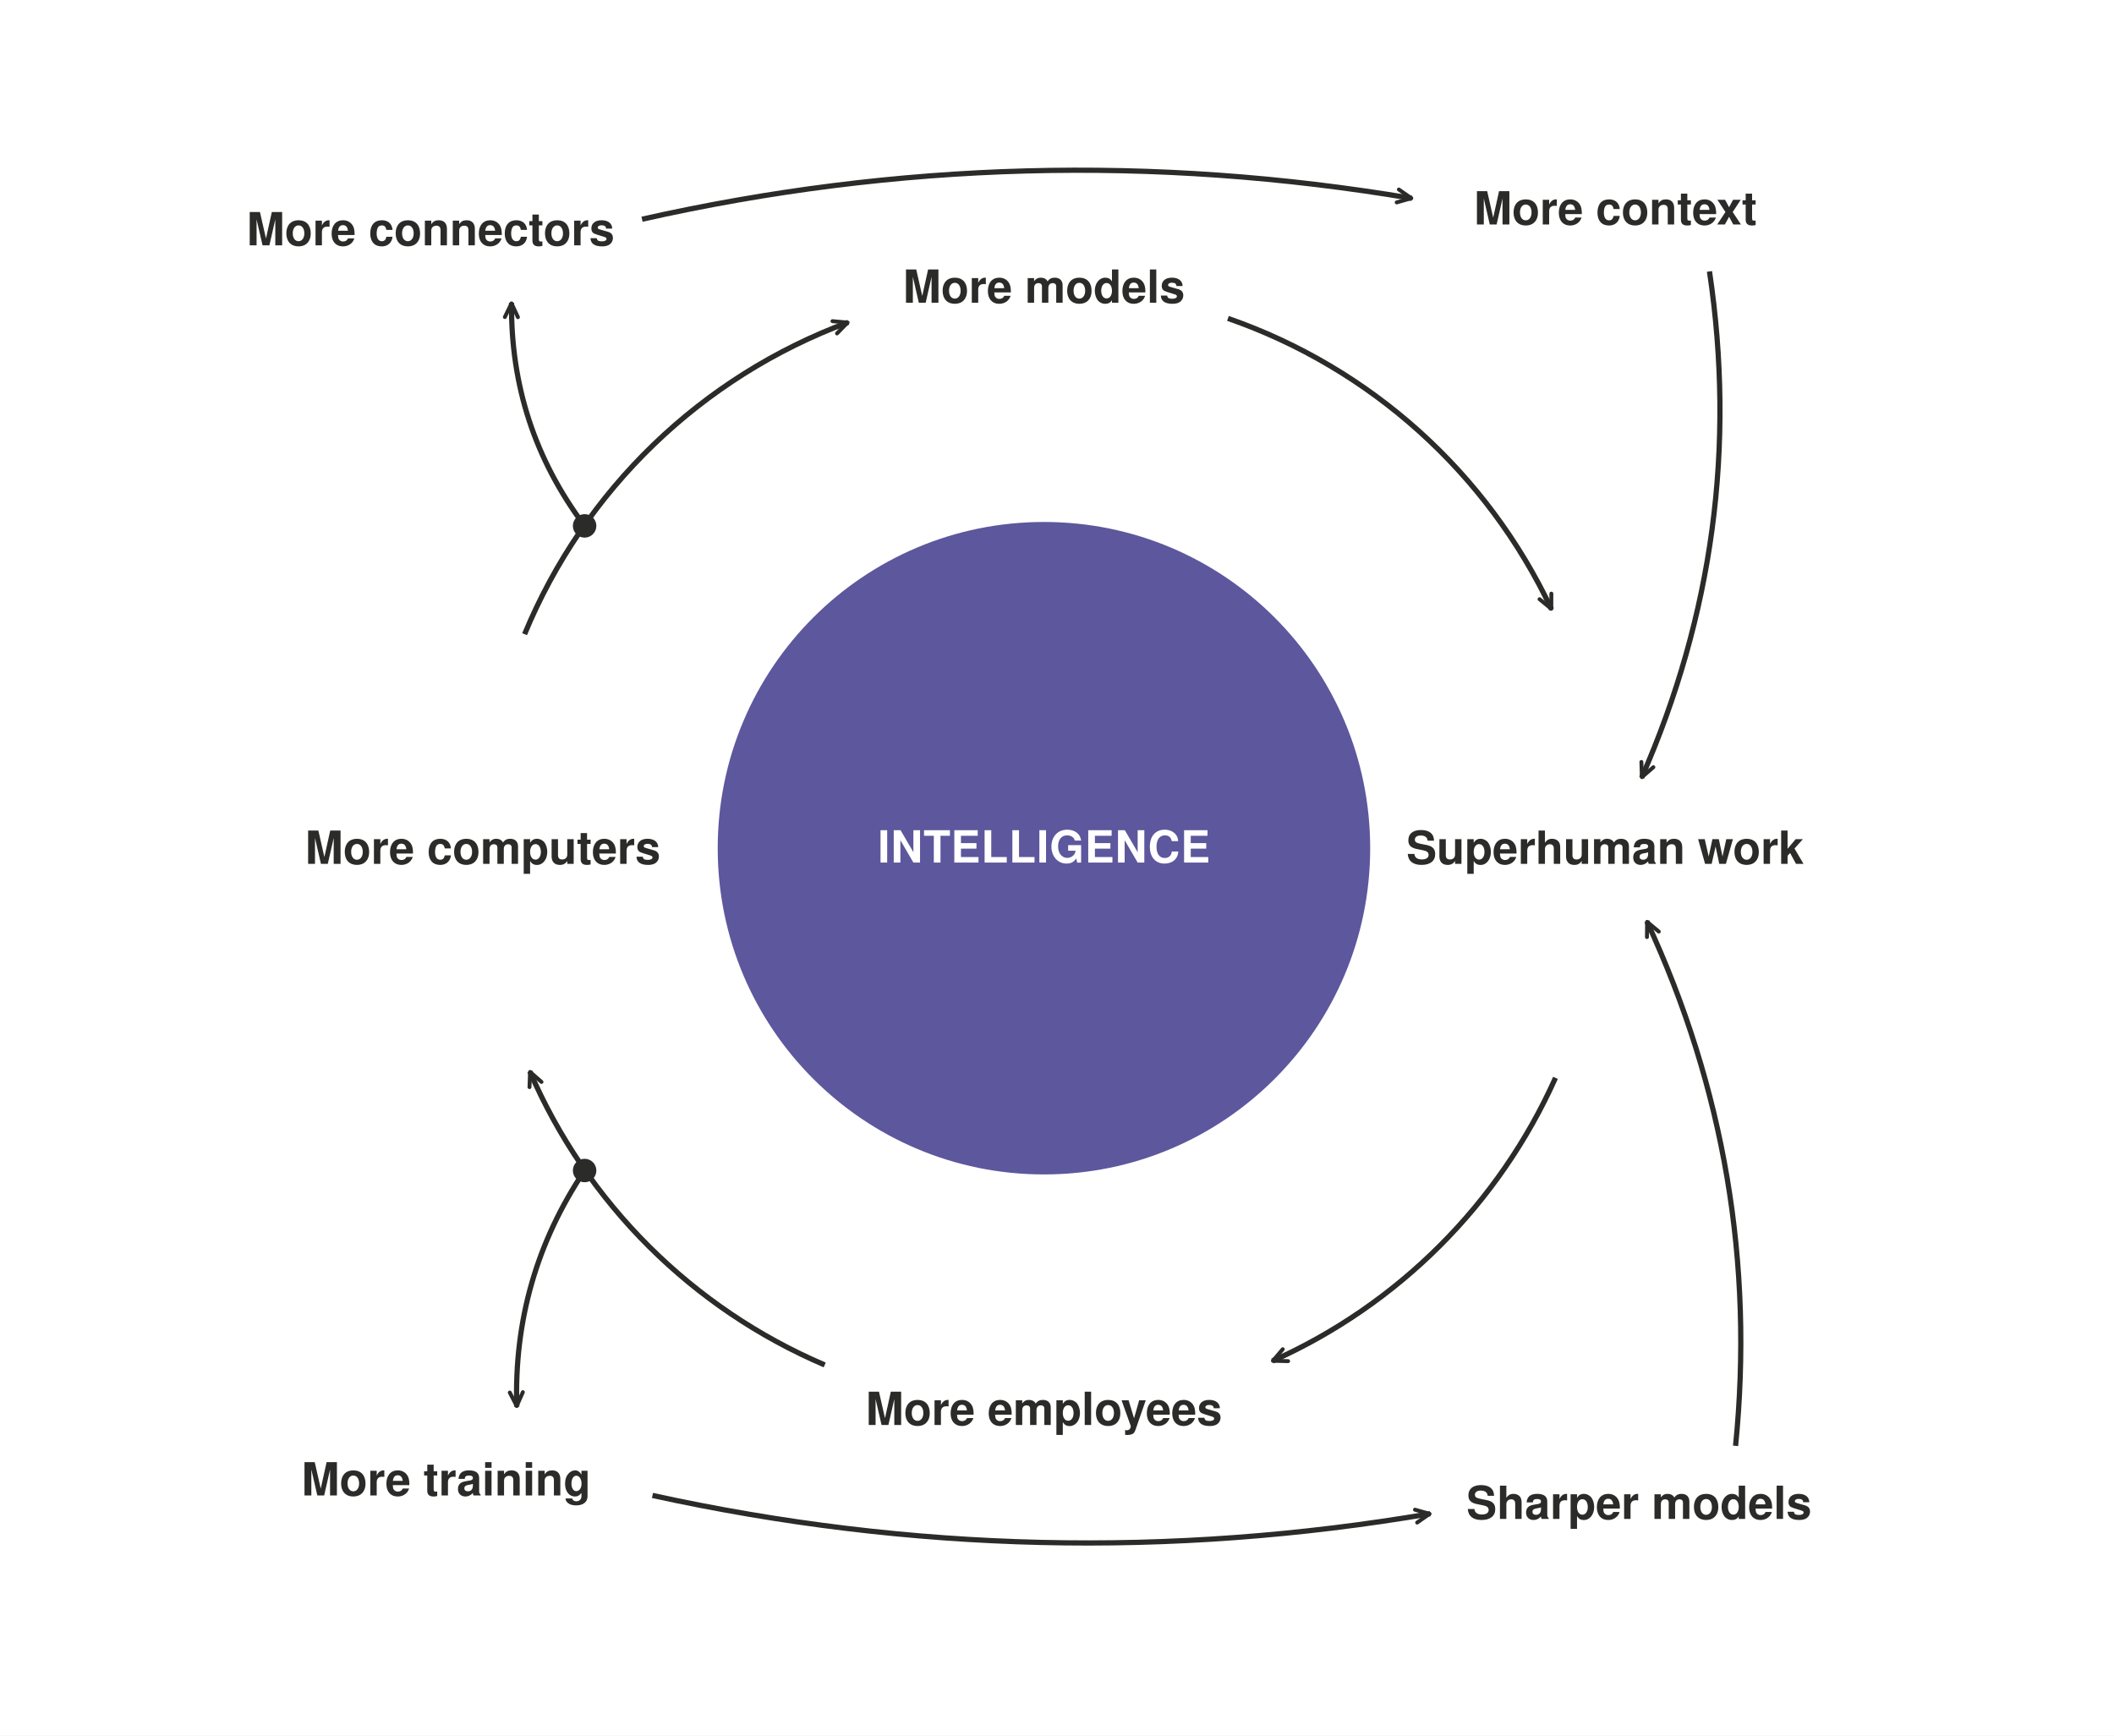
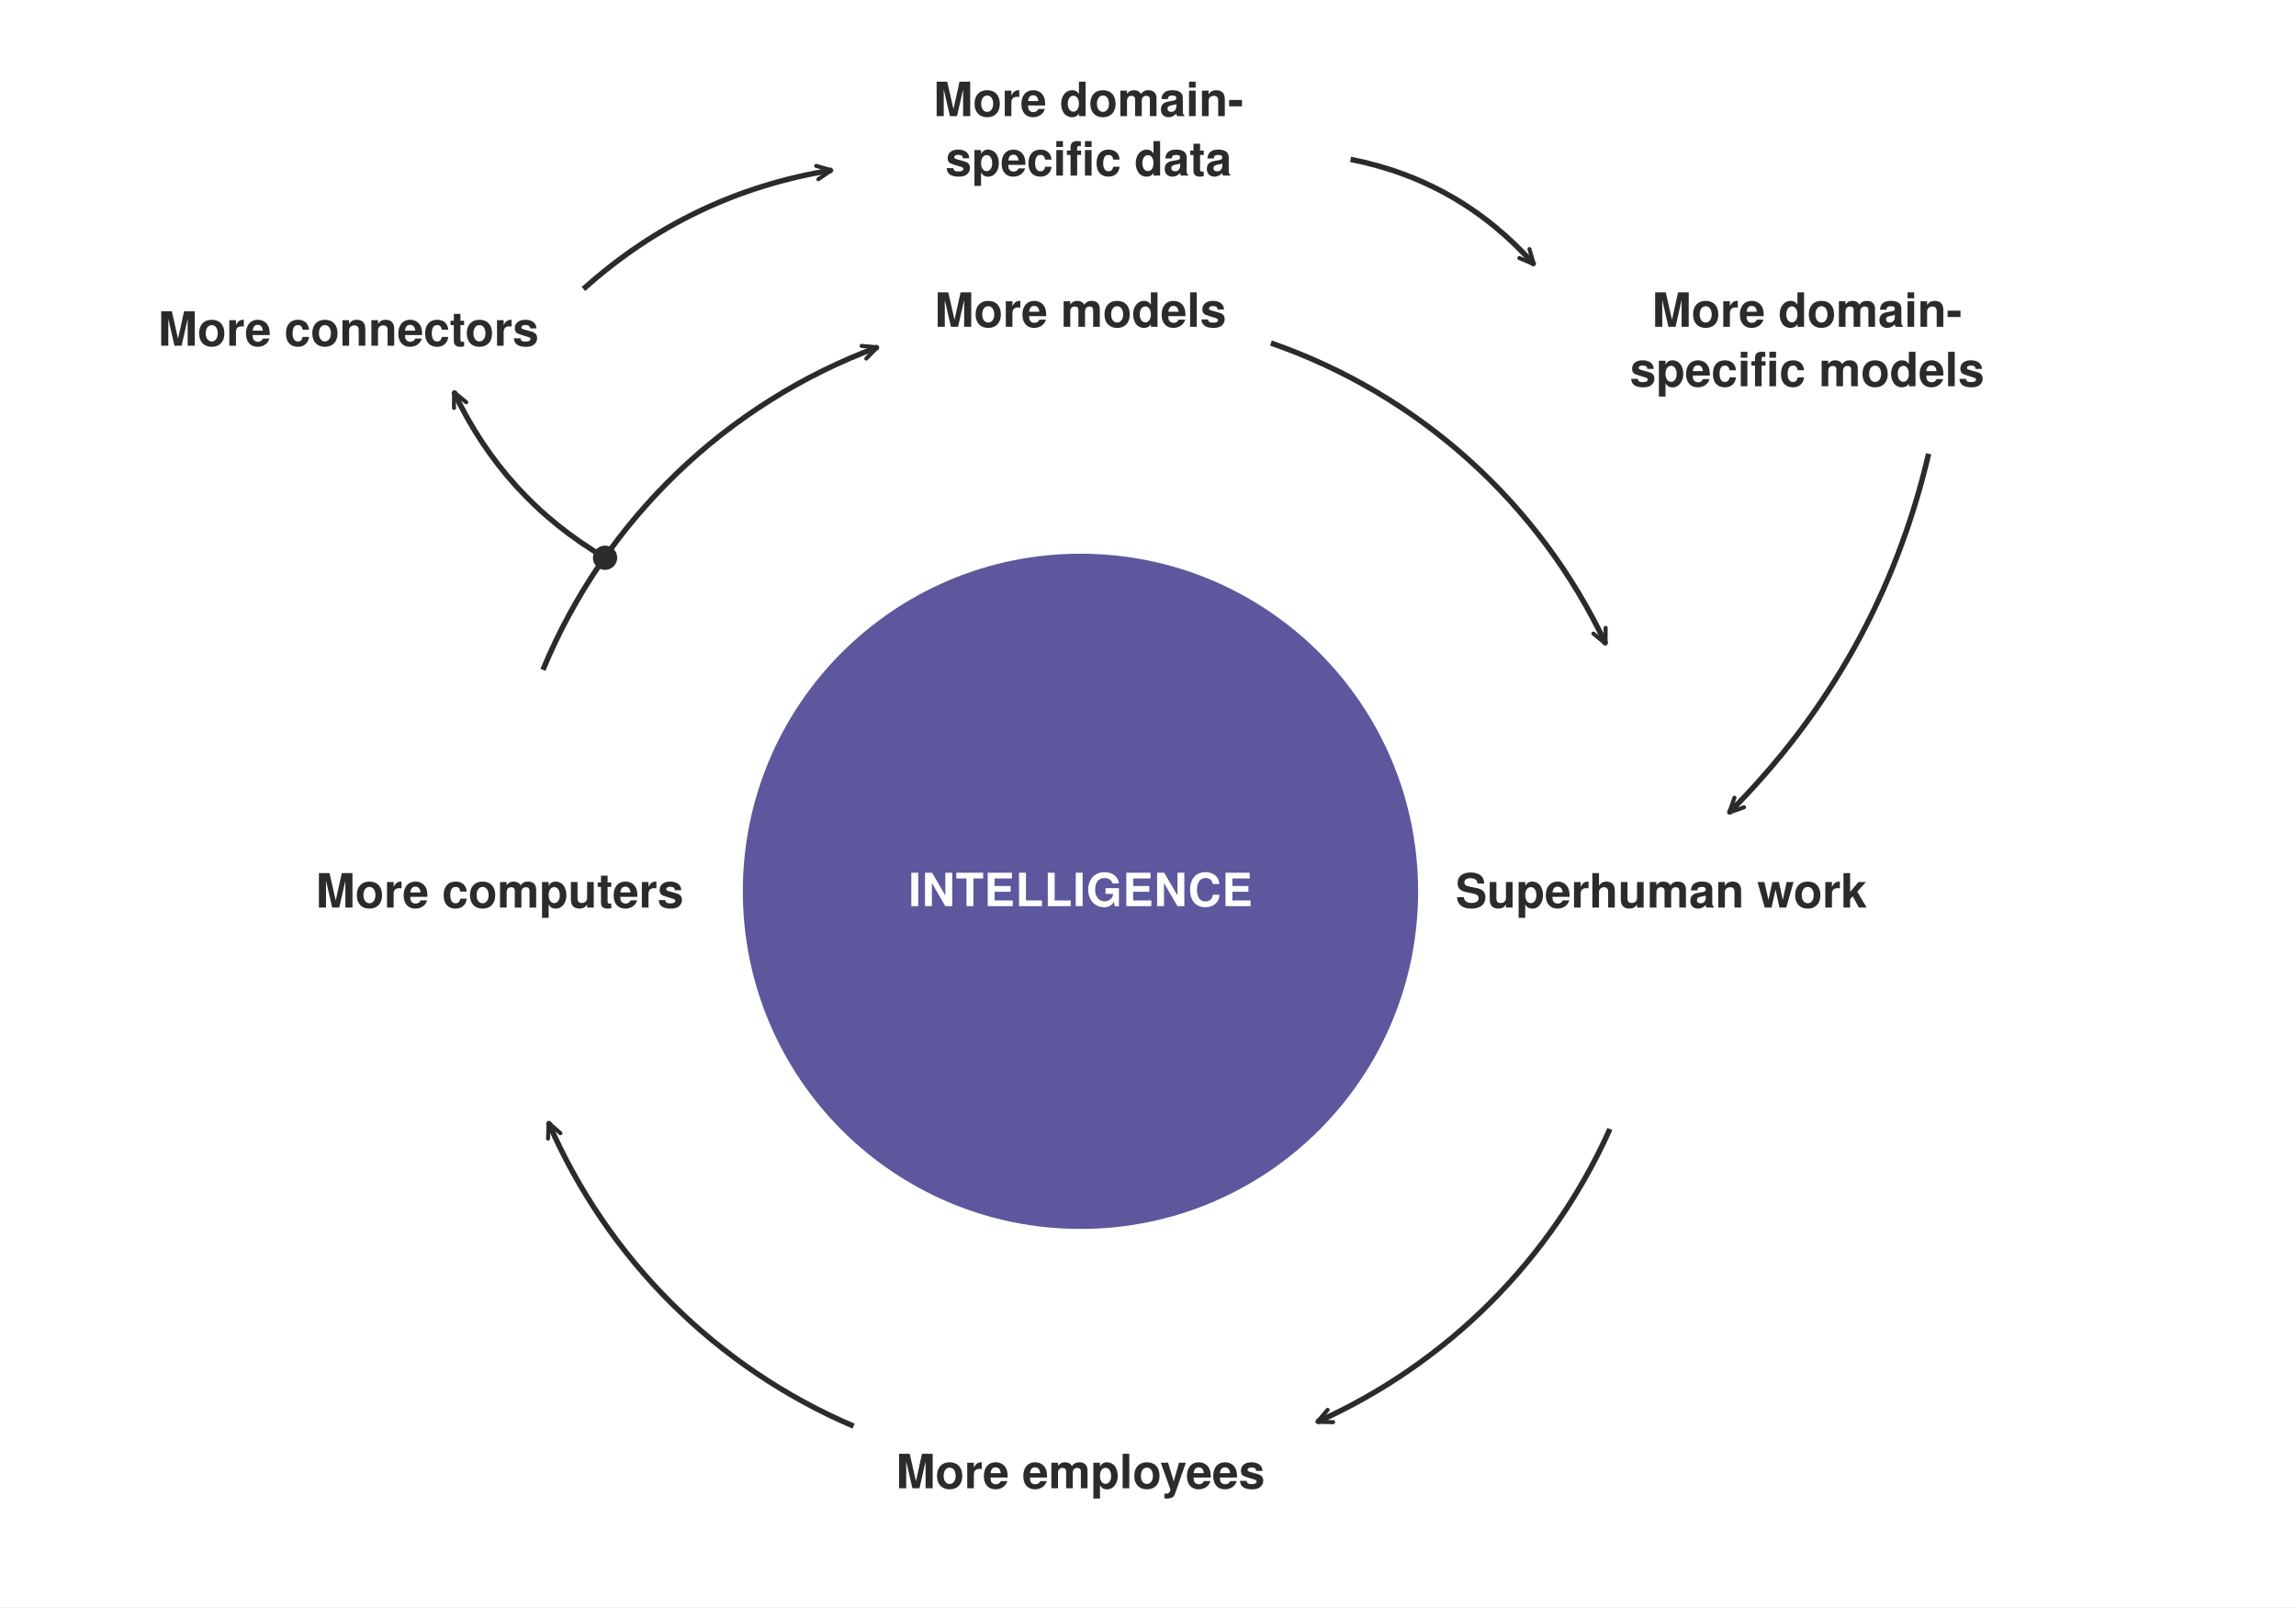
- <svg xmlns="http://www.w3.org/2000/svg" viewBox="0 0 1620 1330" font-family="Avenir Next, Nunito, Segoe UI, Helvetica, Arial, sans-serif">
+ <svg xmlns="http://www.w3.org/2000/svg" viewBox="0 0 1700 1190" font-family="Avenir Next, Nunito, Segoe UI, Helvetica, Arial, sans-serif">
  <defs>
    <marker id="ha" markerWidth="14" markerHeight="14" refX="11" refY="5" orient="auto" markerUnits="userSpaceOnUse">
      <path d="M1.5 1 L10 5 L1.5 9" fill="none" stroke="#a1a099" stroke-width="1.9" stroke-linecap="round" stroke-linejoin="round" />
    </marker>
    <marker id="Ha" markerWidth="19" markerHeight="19" refX="13" refY="6.5" orient="auto" markerUnits="userSpaceOnUse">
      <path d="M2 1.5 L12.5 6.5 L2 11.5" fill="none" stroke="#a1a099" stroke-width="3" stroke-linecap="round" stroke-linejoin="round" />
    </marker>
    <marker id="hg" markerWidth="14" markerHeight="14" refX="11" refY="5" orient="auto" markerUnits="userSpaceOnUse">
      <path d="M1.5 1 L10 5 L1.5 9" fill="none" stroke="#5a912f" stroke-width="1.9" stroke-linecap="round" stroke-linejoin="round" />
    </marker>
    <marker id="Hg" markerWidth="19" markerHeight="19" refX="13" refY="6.5" orient="auto" markerUnits="userSpaceOnUse">
      <path d="M2 1.5 L12.5 6.5 L2 11.5" fill="none" stroke="#5a912f" stroke-width="3" stroke-linecap="round" stroke-linejoin="round" />
    </marker>
    <marker id="hp" markerWidth="14" markerHeight="14" refX="11" refY="5" orient="auto" markerUnits="userSpaceOnUse">
      <path d="M1.5 1 L10 5 L1.5 9" fill="none" stroke="#5d579d" stroke-width="1.9" stroke-linecap="round" stroke-linejoin="round" />
    </marker>
    <marker id="Hp" markerWidth="19" markerHeight="19" refX="13" refY="6.5" orient="auto" markerUnits="userSpaceOnUse">
      <path d="M2 1.5 L12.5 6.5 L2 11.5" fill="none" stroke="#5d579d" stroke-width="3" stroke-linecap="round" stroke-linejoin="round" />
    </marker>
    <marker id="hc" markerWidth="14" markerHeight="14" refX="11" refY="5" orient="auto" markerUnits="userSpaceOnUse">
      <path d="M1.5 1 L10 5 L1.5 9" fill="none" stroke="#ad5130" stroke-width="1.9" stroke-linecap="round" stroke-linejoin="round" />
    </marker>
    <marker id="Hc" markerWidth="19" markerHeight="19" refX="13" refY="6.5" orient="auto" markerUnits="userSpaceOnUse">
      <path d="M2 1.5 L12.5 6.5 L2 11.5" fill="none" stroke="#ad5130" stroke-width="3" stroke-linecap="round" stroke-linejoin="round" />
    </marker>
    <marker id="hk" markerWidth="14" markerHeight="14" refX="11" refY="5" orient="auto" markerUnits="userSpaceOnUse">
      <path d="M1.5 1 L10 5 L1.5 9" fill="none" stroke="#2b2b29" stroke-width="1.9" stroke-linecap="round" stroke-linejoin="round" />
    </marker>
    <marker id="Hk" markerWidth="19" markerHeight="19" refX="13" refY="6.5" orient="auto" markerUnits="userSpaceOnUse">
      <path d="M2 1.5 L12.5 6.5 L2 11.5" fill="none" stroke="#2b2b29" stroke-width="3" stroke-linecap="round" stroke-linejoin="round" />
    </marker>
  </defs>
-   <rect width="1620" height="1330" fill="#fff" />
-   <text x="800" y="232" text-anchor="middle" fill="#2b2b29" font-size="35" font-weight="700">More models</text>
-   <text x="1230" y="662" text-anchor="middle" fill="#2b2b29" font-size="35" font-weight="700">Superhuman work</text>
-   <text x="800" y="1092" text-anchor="middle" fill="#2b2b29" font-size="35" font-weight="700">More employees</text>
-   <text x="370" y="662" text-anchor="middle" fill="#2b2b29" font-size="35" font-weight="700">More computers</text>
-   <path d="M941 244 A430 430 0 0 1 1189 467" fill="none" stroke="#2b2b29" stroke-width="4" marker-end="url(#Hk)" />
-   <path d="M1192 826 A430 430 0 0 1 975 1043" fill="none" stroke="#2b2b29" stroke-width="4" marker-end="url(#Hk)" />
-   <path d="M632 1046 A430 430 0 0 1 406 821" fill="none" stroke="#2b2b29" stroke-width="4" marker-end="url(#Hk)" />
-   <path d="M402 486 A430 430 0 0 1 650 247" fill="none" stroke="#2b2b29" stroke-width="4" marker-end="url(#Hk)" />
-   <circle cx="800" cy="650" r="250" fill="#5d579d" />
-   <text x="800" y="661" text-anchor="middle" fill="#fff" font-size="34" font-weight="700" letter-spacing="0.5">INTELLIGENCE</text>
-   <circle cx="448" cy="403" r="9" fill="#2b2b29" />
-   <text x="330" y="188" text-anchor="middle" fill="#2b2b29" font-size="35" font-weight="700">More connectors</text>
-   <path d="M448 403 Q391 327 392 232" fill="none" stroke="#2b2b29" stroke-width="4" marker-end="url(#Hk)" />
-   <path d="M492 168 Q785 102 1082 152" fill="none" stroke="#2b2b29" stroke-width="4" marker-end="url(#Hk)" />
-   <path d="M1310 208 Q1340 409 1258 596" fill="none" stroke="#2b2b29" stroke-width="4" marker-end="url(#Hk)" />
-   <text x="1238" y="172" text-anchor="middle" fill="#2b2b29" font-size="35" font-weight="700">More context</text>
-   <circle cx="448" cy="897" r="9" fill="#2b2b29" />
-   <text x="342" y="1146" text-anchor="middle" fill="#2b2b29" font-size="35" font-weight="700">More training</text>
-   <path d="M448 897 Q393 979 396 1078" fill="none" stroke="#2b2b29" stroke-width="4" marker-end="url(#Hk)" />
-   <path d="M500 1146 Q797 1211 1096 1160" fill="none" stroke="#2b2b29" stroke-width="4" marker-end="url(#Hk)" />
-   <path d="M1330 1108 Q1351 898 1262 706" fill="none" stroke="#2b2b29" stroke-width="4" marker-end="url(#Hk)" />
-   <text x="1256" y="1164" text-anchor="middle" fill="#2b2b29" font-size="35" font-weight="700">Sharper models</text>
+   <rect width="1700" height="1190" fill="#fff" />
+   <text x="800" y="242" text-anchor="middle" fill="#2b2b29" font-size="35" font-weight="700">More models</text>
+   <text x="1230" y="672" text-anchor="middle" fill="#2b2b29" font-size="35" font-weight="700">Superhuman work</text>
+   <text x="800" y="1102" text-anchor="middle" fill="#2b2b29" font-size="35" font-weight="700">More employees</text>
+   <text x="370" y="672" text-anchor="middle" fill="#2b2b29" font-size="35" font-weight="700">More computers</text>
+   <path d="M941 254 A430 430 0 0 1 1189 477" fill="none" stroke="#2b2b29" stroke-width="4" marker-end="url(#Hk)" />
+   <path d="M1192 836 A430 430 0 0 1 975 1053" fill="none" stroke="#2b2b29" stroke-width="4" marker-end="url(#Hk)" />
+   <path d="M632 1056 A430 430 0 0 1 406 831" fill="none" stroke="#2b2b29" stroke-width="4" marker-end="url(#Hk)" />
+   <path d="M402 496 A430 430 0 0 1 650 257" fill="none" stroke="#2b2b29" stroke-width="4" marker-end="url(#Hk)" />
+   <circle cx="800" cy="660" r="250" fill="#5d579d" />
+   <text x="800" y="671" text-anchor="middle" fill="#fff" font-size="34" font-weight="700" letter-spacing="0.5">INTELLIGENCE</text>
+   <circle cx="448" cy="413" r="9" fill="#2b2b29" />
+   <text x="258" y="256" text-anchor="middle" fill="#2b2b29" font-size="35" font-weight="700">More connectors</text>
+   <text x="806" y="86" text-anchor="middle" fill="#2b2b29" font-size="35" font-weight="700">More domain-</text>
+   <text x="806" y="130" text-anchor="middle" fill="#2b2b29" font-size="35" font-weight="700">specific data</text>
+   <text x="1338" y="242" text-anchor="middle" fill="#2b2b29" font-size="35" font-weight="700">More domain-</text>
+   <text x="1338" y="286" text-anchor="middle" fill="#2b2b29" font-size="35" font-weight="700">specific models</text>
+   <path d="M448 413 Q373 369 336 290" fill="none" stroke="#2b2b29" stroke-width="4" marker-end="url(#Hk)" />
+   <path d="M432 214 Q511 143 616 126" fill="none" stroke="#2b2b29" stroke-width="4" marker-end="url(#Hk)" />
+   <path d="M1000 118 Q1081 134 1136 196" fill="none" stroke="#2b2b29" stroke-width="4" marker-end="url(#Hk)" />
+   <path d="M1428 336 Q1392 490 1280 602" fill="none" stroke="#2b2b29" stroke-width="4" marker-end="url(#Hk)" />
</svg>
